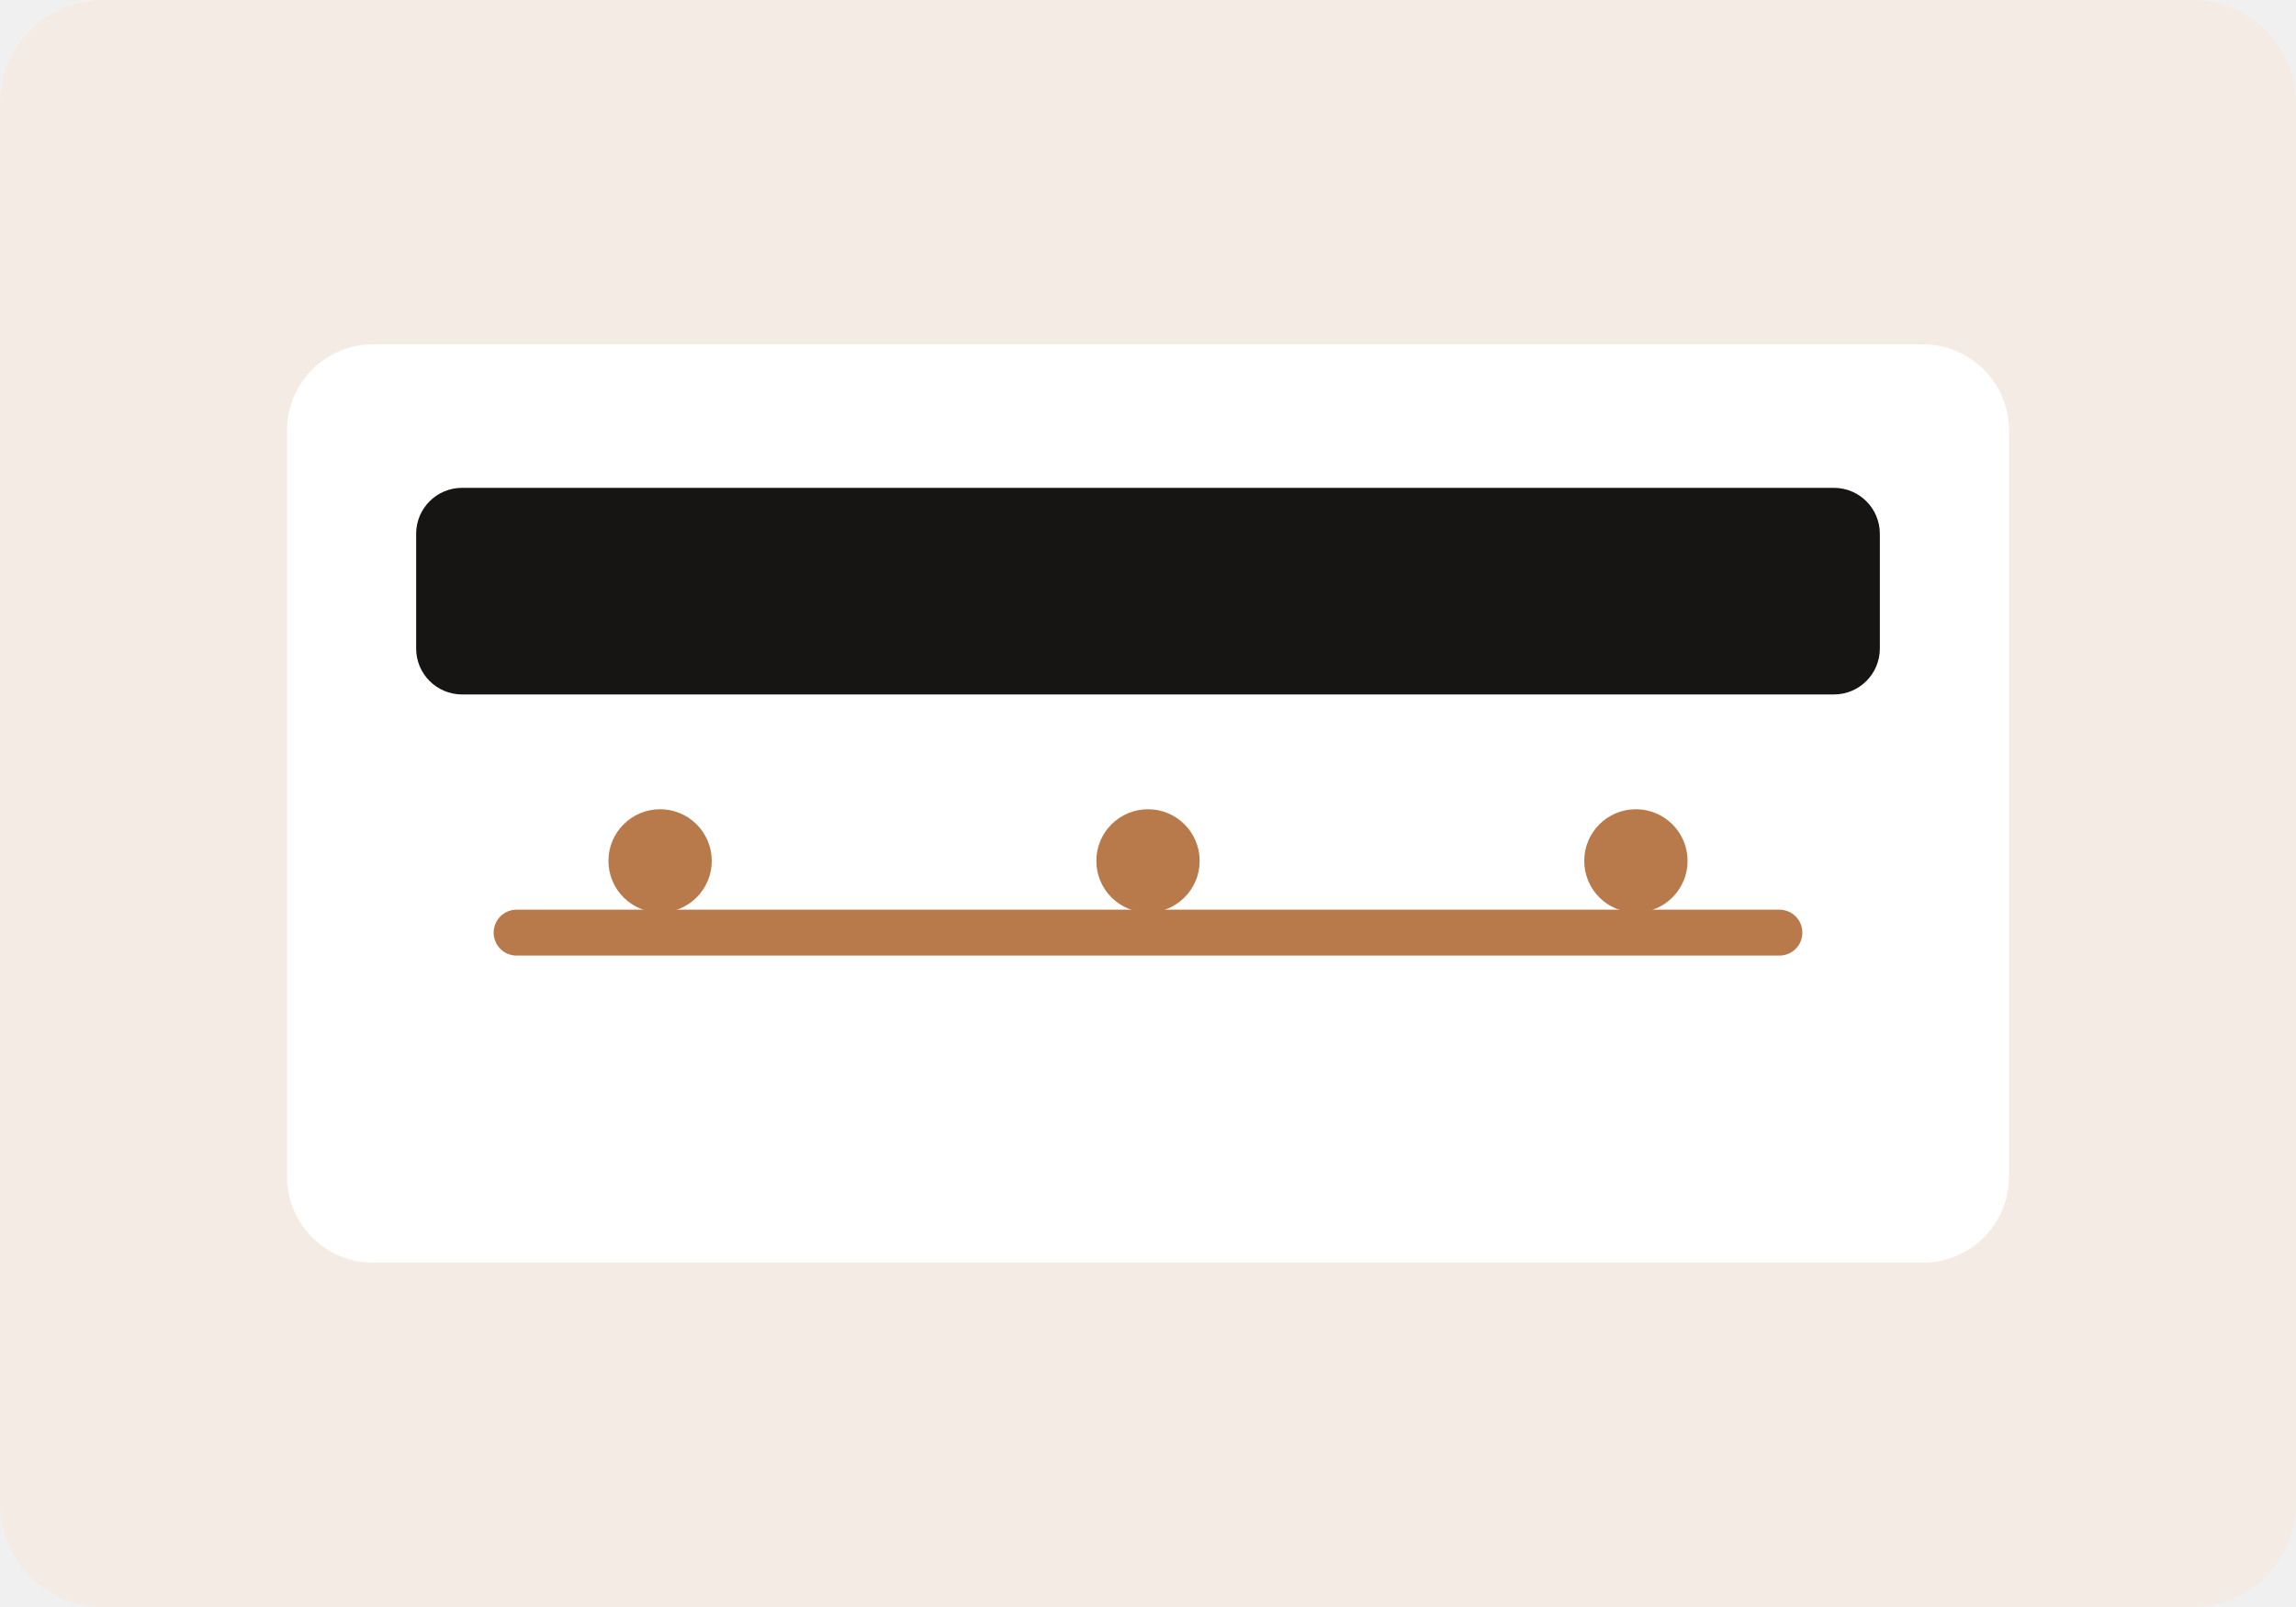
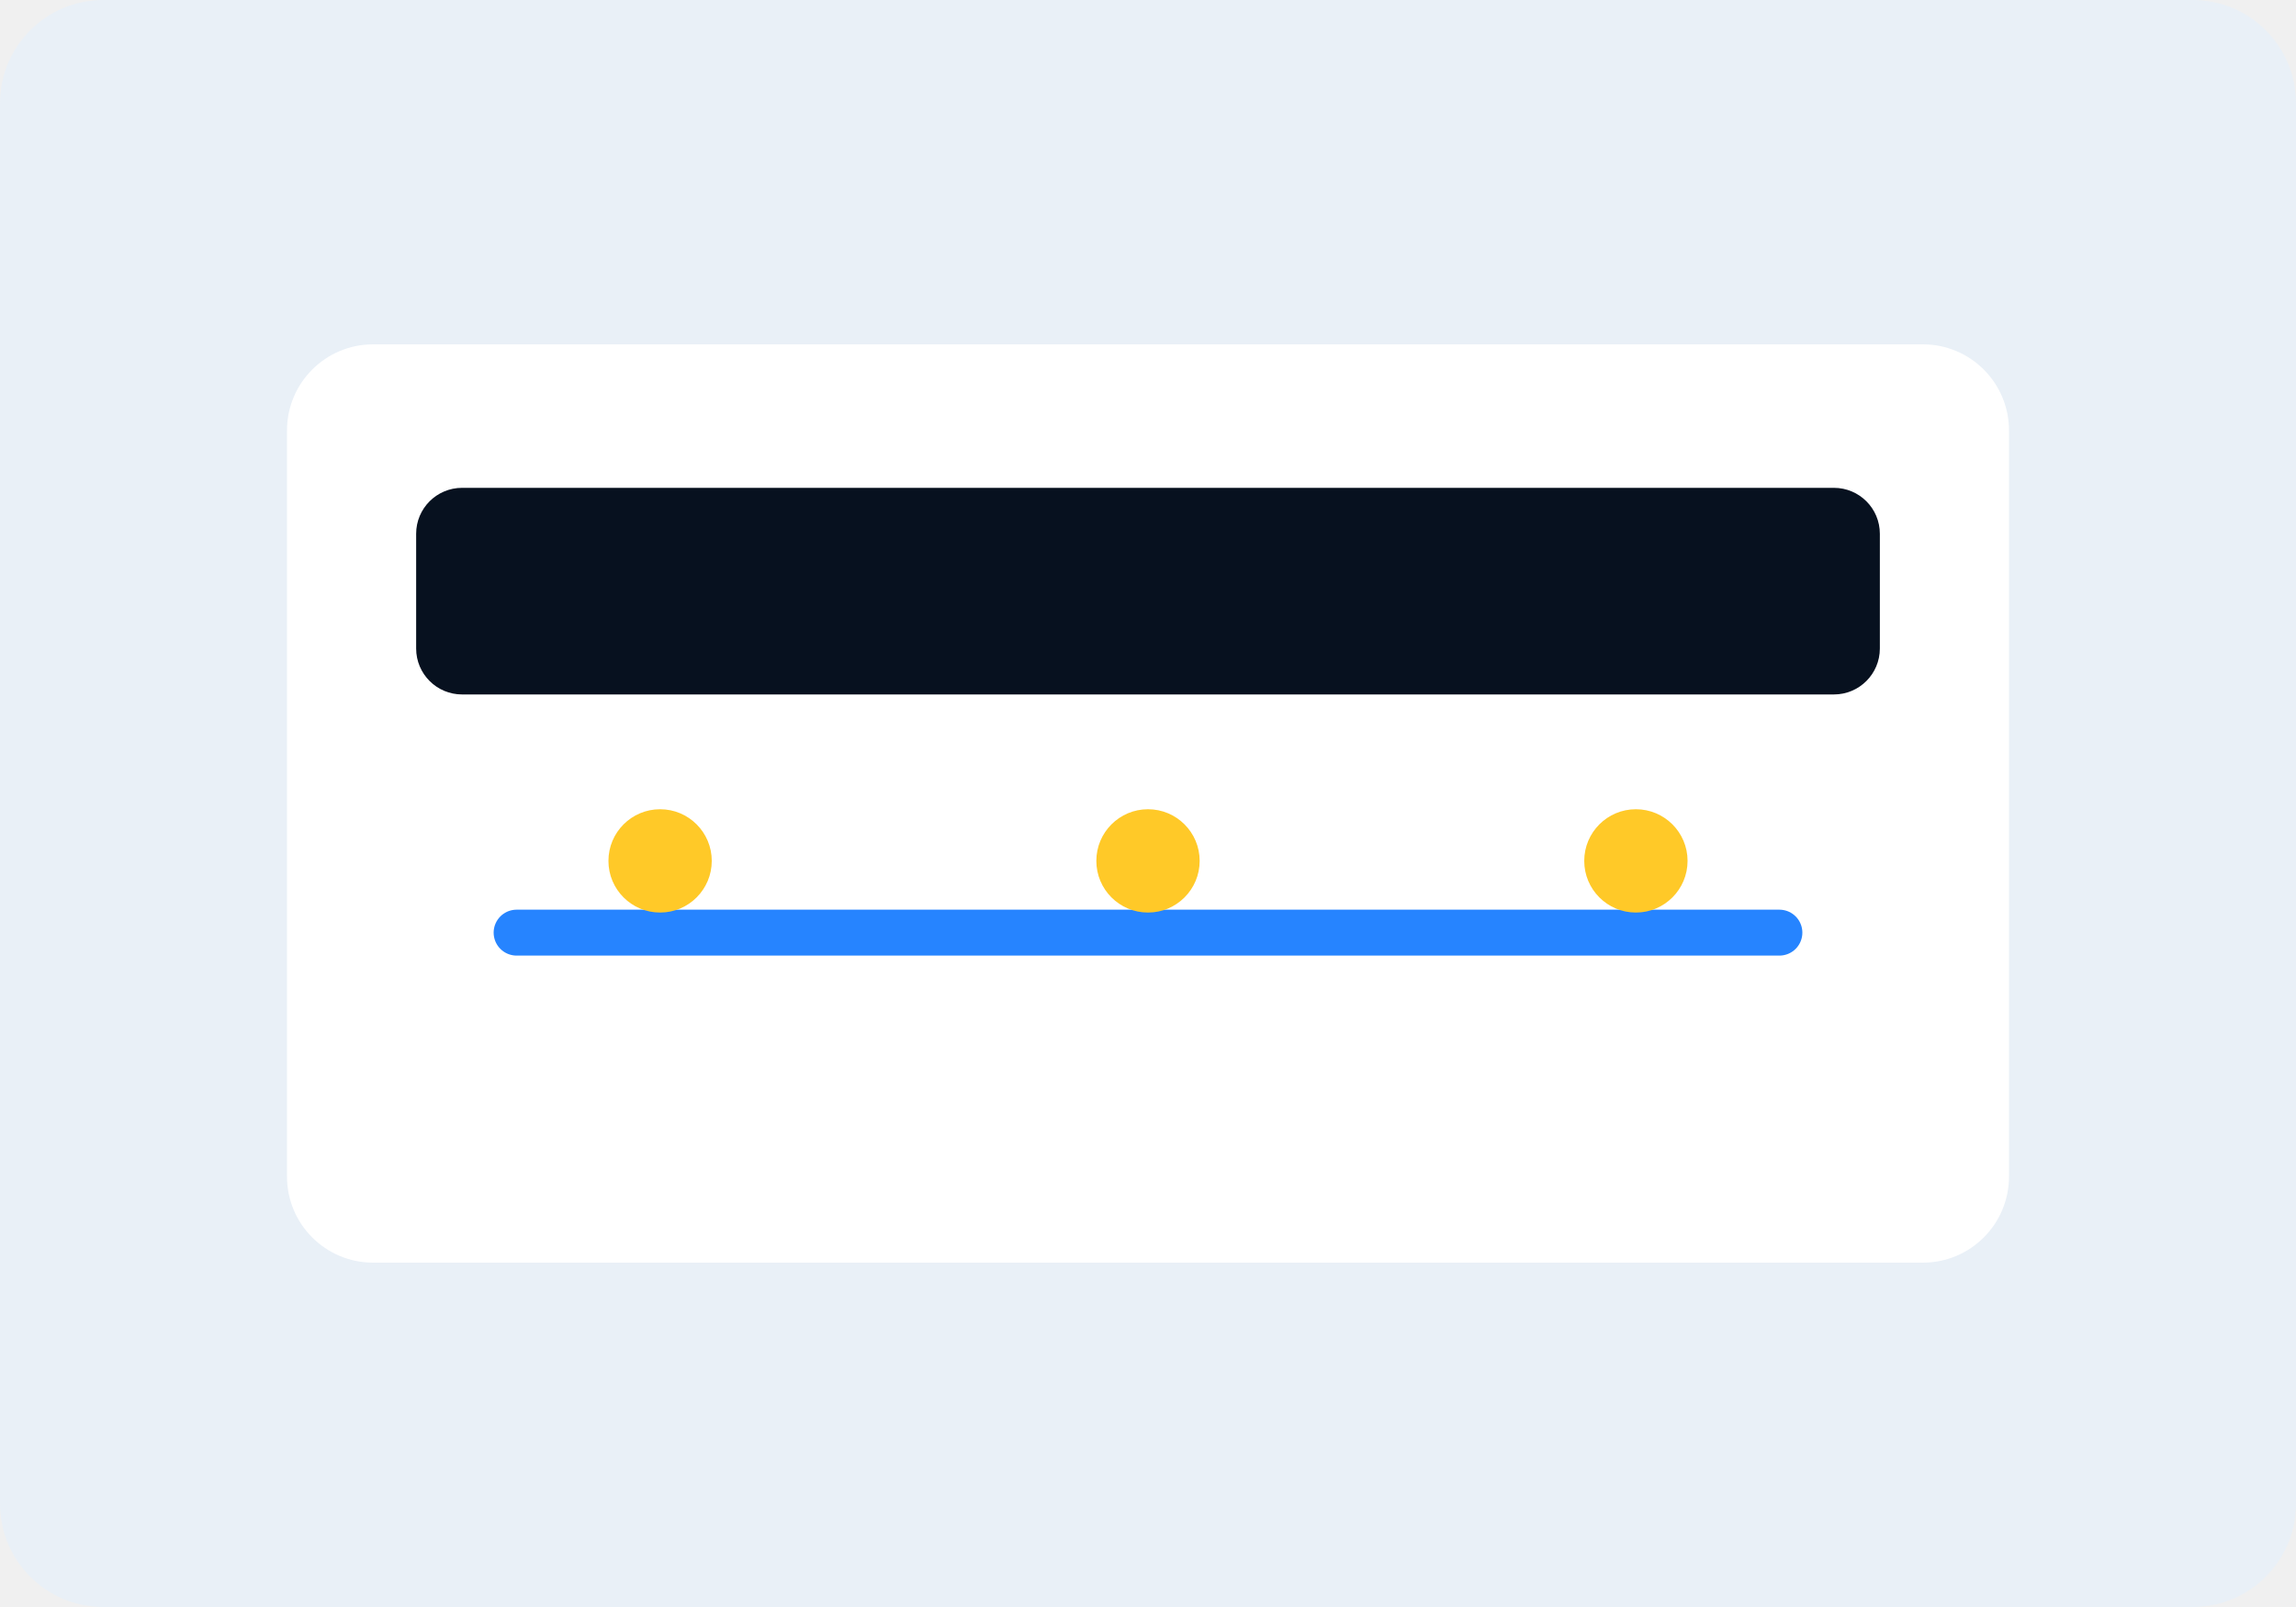
<svg xmlns="http://www.w3.org/2000/svg" viewBox="0 0 800 560">
-   <rect width="800" height="560" rx="36" fill="#F4ECE4" />
-   <rect x="100" y="120" width="600" height="320" rx="30" fill="#FFF" />
-   <rect x="145" y="170" width="510" height="72" rx="16" fill="#171513" />
-   <path d="M180 325h440" stroke="#B8794B" stroke-width="16" stroke-linecap="round" />
-   <g fill="#B8794B">
+   <rect width="800" height="560" rx="36" fill="#E9F0F7" />
+   <rect x="100" y="120" width="600" height="320" rx="30" fill="#FFFFFF" />
+   <rect x="145" y="170" width="510" height="72" rx="16" fill="#07111F" />
+   <path d="M180 325h440" stroke="#2684FF" stroke-width="16" stroke-linecap="round" />
+   <g fill="#FFC928">
    <circle cx="230" cy="300" r="18" />
    <circle cx="400" cy="300" r="18" />
    <circle cx="570" cy="300" r="18" />
  </g>
</svg>
